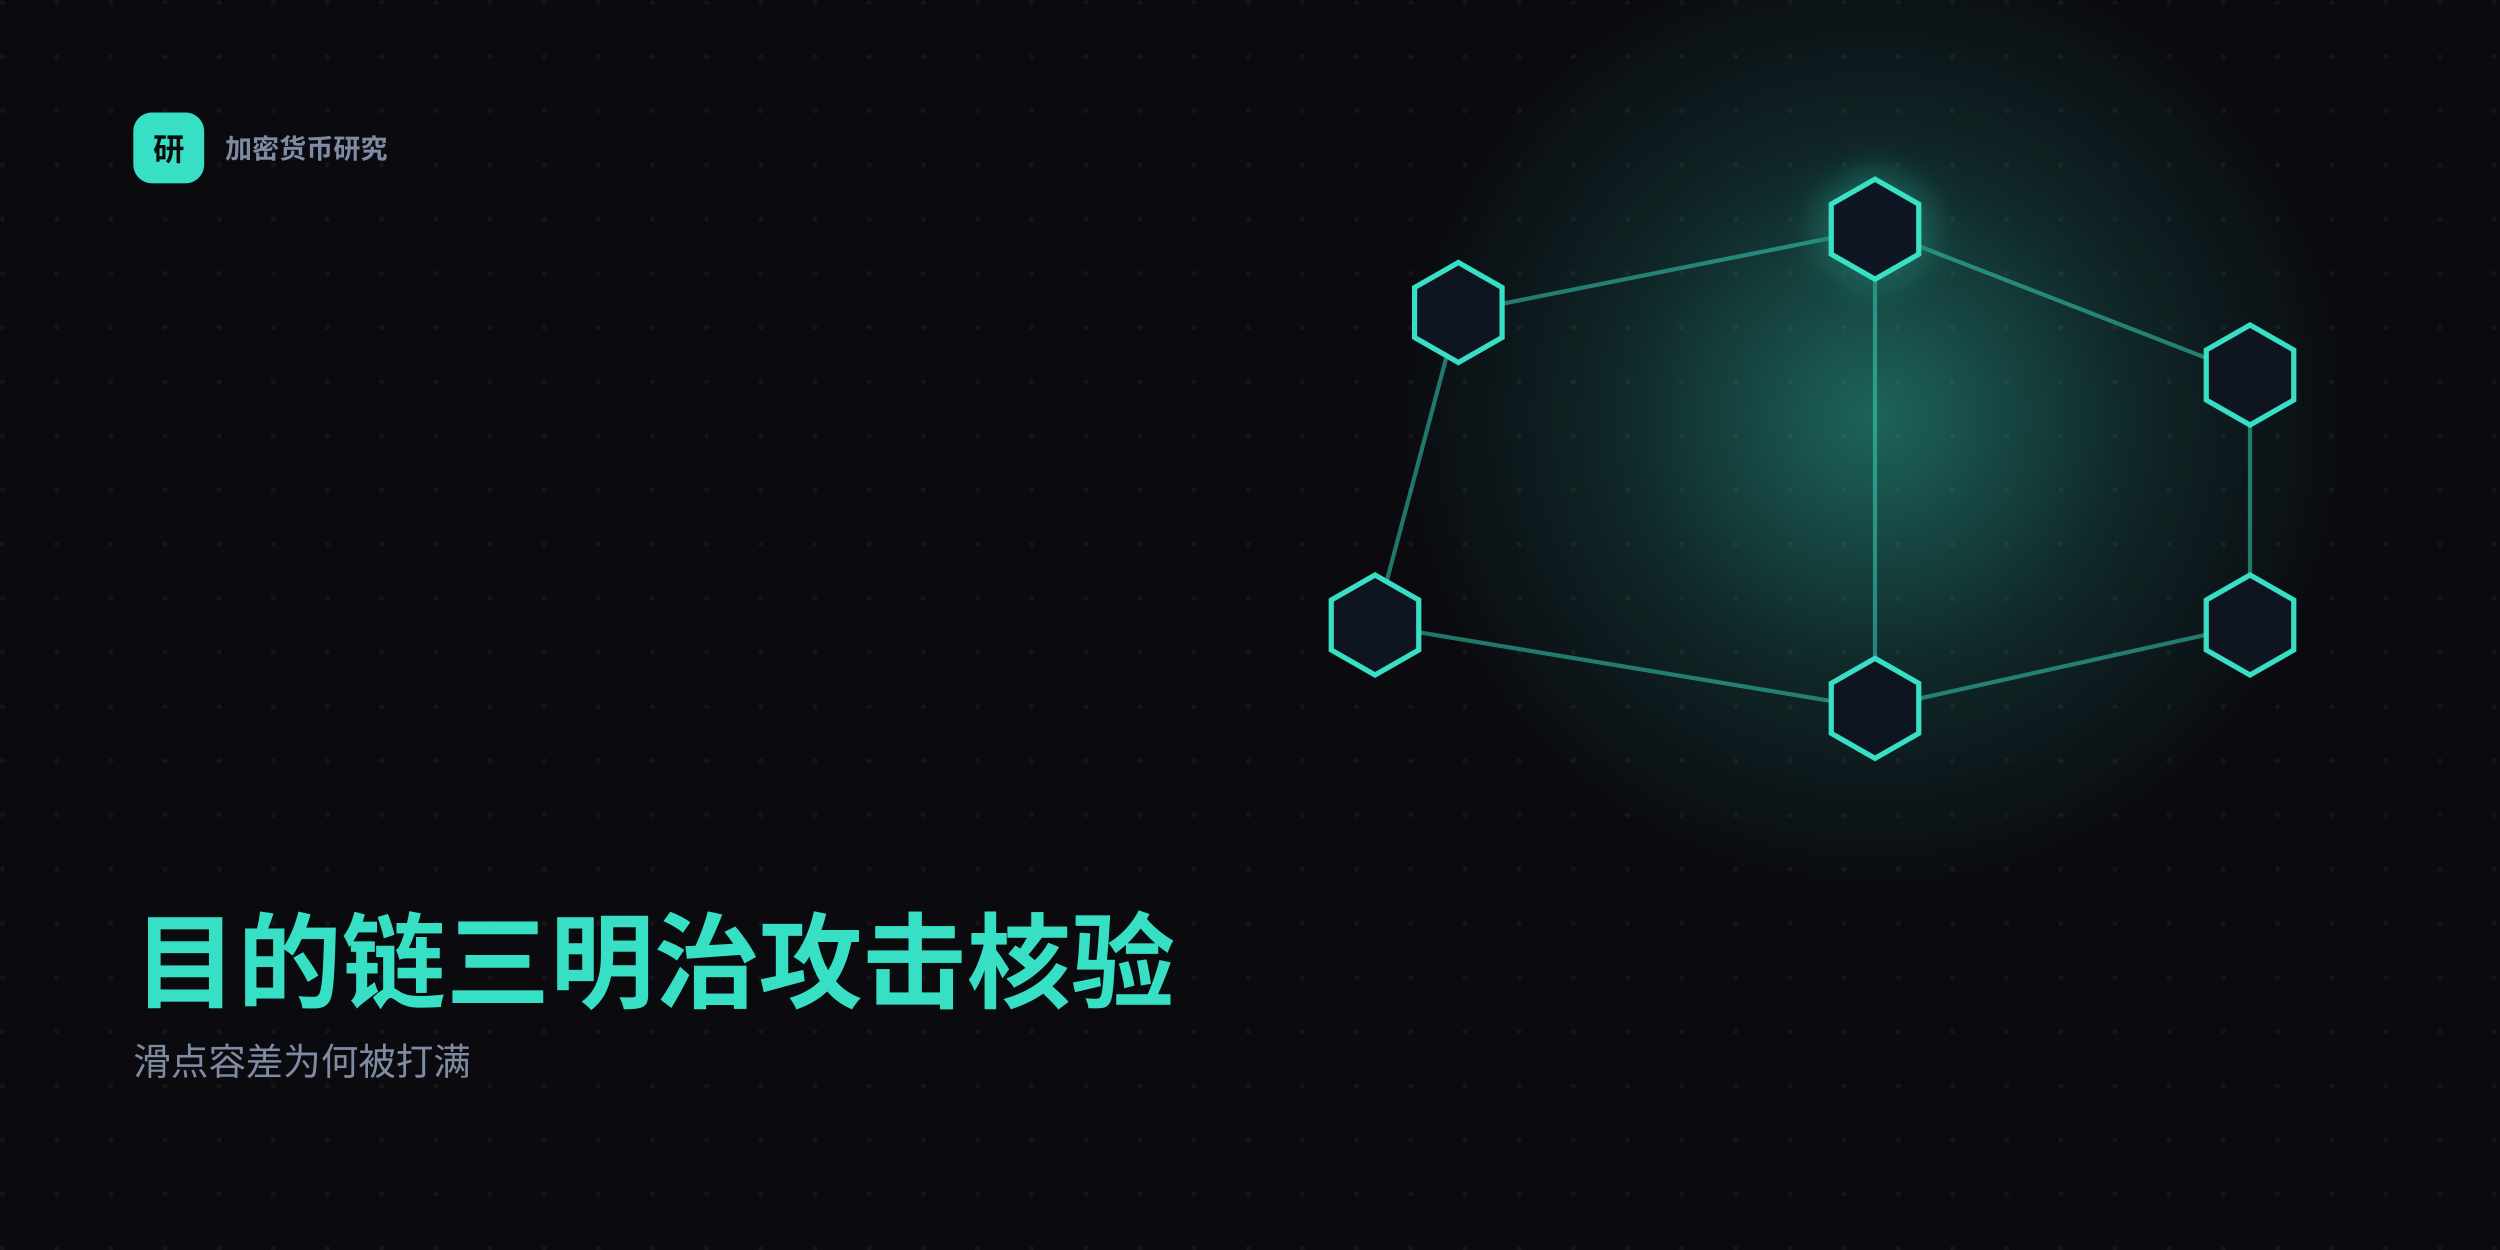
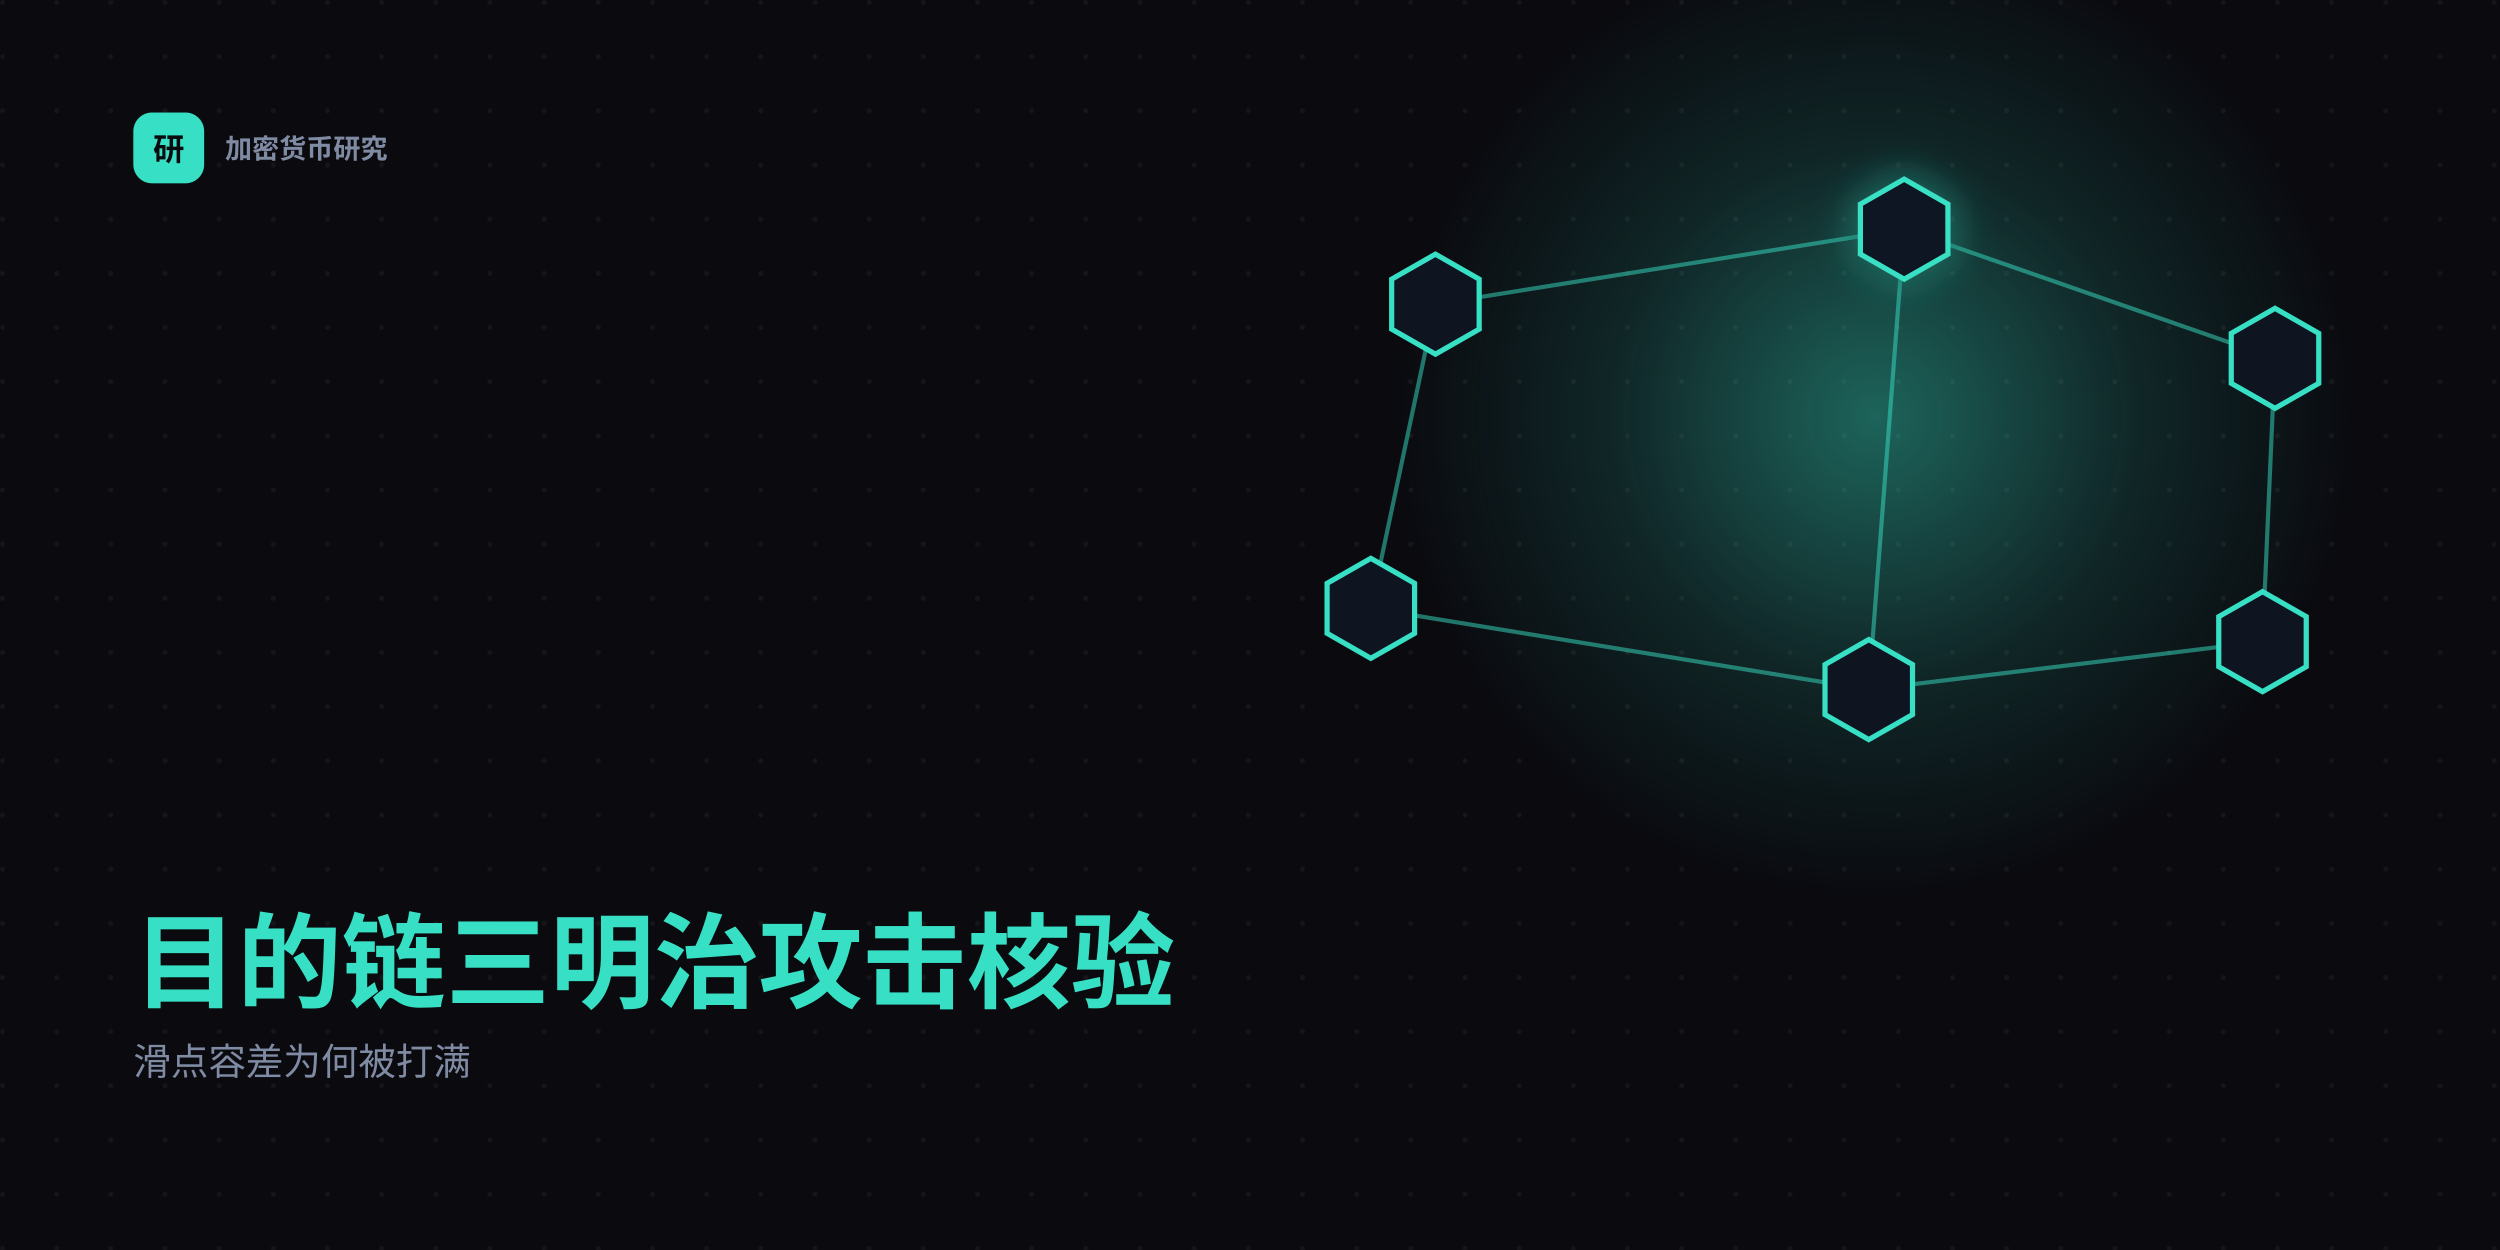
<svg xmlns="http://www.w3.org/2000/svg" viewBox="0 0 1200 600" role="img" aria-label="目的链三明治攻击核验：滑点容差为何被打满 主题配图">
  <defs>
    <radialGradient id="glowcrosschainzh" cx="50%" cy="50%" r="50%">
      <stop offset="0%" stop-color="#37e0c4" stop-opacity="0.42" />
      <stop offset="55%" stop-color="#37e0c4" stop-opacity="0.13" />
      <stop offset="100%" stop-color="#37e0c4" stop-opacity="0" />
    </radialGradient>
    <linearGradient id="barcrosschainzh" x1="0" y1="1" x2="0" y2="0">
      <stop offset="0%" stop-color="#2fb6e0" stop-opacity="0.95" />
      <stop offset="100%" stop-color="#37e0c4" stop-opacity="0.95" />
    </linearGradient>
    <filter id="softcrosschainzh" x="-80%" y="-80%" width="260%" height="260%">
      <feGaussianBlur stdDeviation="9" result="b" />
      <feMerge>
        <feMergeNode in="b" />
        <feMergeNode in="SourceGraphic" />
      </feMerge>
    </filter>
    <pattern id="dotscrosschainzh" width="26" height="26" patternUnits="userSpaceOnUse">
      <circle cx="1.2" cy="1.2" r="1.2" fill="#ffffff" fill-opacity="0.05" />
    </pattern>
  </defs>
  <rect width="1200" height="600" fill="#0a0a0f" />
  <rect width="1200" height="600" fill="url(#dotscrosschainzh)" />
  <g transform="translate(64,54)">
    <rect x="0" y="0" width="34" height="34" rx="9" fill="#37e0c4" />
    <text x="17" y="23" font-family="'Segoe UI',Arial,sans-serif" font-size="15" font-weight="700" fill="#0a0a0f" text-anchor="middle">研</text>
    <text x="44" y="22" font-family="'Segoe UI',Arial,sans-serif" font-size="13" font-weight="600" fill="#7f8aa3">加密货币研究</text>
  </g>
  <circle cx="900" cy="200" r="230" fill="url(#glowcrosschainzh)" />
  <g>
-     <line x1="700" y1="150" x2="900" y2="110" stroke="#37e0c4" stroke-width="2" opacity="0.5" />
-     <line x1="900" y1="110" x2="1080" y2="180" stroke="#37e0c4" stroke-width="2" opacity="0.5" />
-     <line x1="700" y1="150" x2="660" y2="300" stroke="#37e0c4" stroke-width="2" opacity="0.5" />
-     <line x1="900" y1="110" x2="900" y2="340" stroke="#37e0c4" stroke-width="2" opacity="0.5" />
-     <line x1="1080" y1="180" x2="1080" y2="300" stroke="#37e0c4" stroke-width="2" opacity="0.5" />
-     <line x1="660" y1="300" x2="900" y2="340" stroke="#37e0c4" stroke-width="2" opacity="0.5" />
-     <line x1="900" y1="340" x2="1080" y2="300" stroke="#37e0c4" stroke-width="2" opacity="0.5" />
-     <g transform="translate(700,150)">
+     <line x1="689" y1="146" x2="914" y2="110" stroke="#37e0c4" stroke-width="2" opacity="0.5" />
+     <line x1="914" y1="110" x2="1092" y2="172" stroke="#37e0c4" stroke-width="2" opacity="0.5" />
+     <line x1="689" y1="146" x2="658" y2="292" stroke="#37e0c4" stroke-width="2" opacity="0.5" />
+     <line x1="914" y1="110" x2="897" y2="331" stroke="#37e0c4" stroke-width="2" opacity="0.5" />
+     <line x1="1092" y1="172" x2="1086" y2="308" stroke="#37e0c4" stroke-width="2" opacity="0.5" />
+     <line x1="658" y1="292" x2="897" y2="331" stroke="#37e0c4" stroke-width="2" opacity="0.5" />
+     <line x1="897" y1="331" x2="1086" y2="308" stroke="#37e0c4" stroke-width="2" opacity="0.5" />
+     <g transform="translate(689,146)">
      <polygon points="0,-24 21,-12 21,12 0,24 -21,12 -21,-12" fill="#0e1420" stroke="#37e0c4" stroke-width="2.5" />
    </g>
-     <g transform="translate(900,110)">
+     <g transform="translate(914,110)">
      <polygon points="0,-24 21,-12 21,12 0,24 -21,12 -21,-12" fill="#0e1420" stroke="#37e0c4" stroke-width="2.5" filter="url(#softcrosschainzh)" />
    </g>
-     <g transform="translate(1080,180)">
+     <g transform="translate(1092,172)">
      <polygon points="0,-24 21,-12 21,12 0,24 -21,12 -21,-12" fill="#0e1420" stroke="#37e0c4" stroke-width="2.5" />
    </g>
-     <g transform="translate(660,300)">
+     <g transform="translate(658,292)">
      <polygon points="0,-24 21,-12 21,12 0,24 -21,12 -21,-12" fill="#0e1420" stroke="#37e0c4" stroke-width="2.5" />
    </g>
-     <g transform="translate(900,340)">
+     <g transform="translate(897,331)">
      <polygon points="0,-24 21,-12 21,12 0,24 -21,12 -21,-12" fill="#0e1420" stroke="#37e0c4" stroke-width="2.5" />
    </g>
-     <g transform="translate(1080,300)">
+     <g transform="translate(1086,308)">
      <polygon points="0,-24 21,-12 21,12 0,24 -21,12 -21,-12" fill="#0e1420" stroke="#37e0c4" stroke-width="2.5" />
    </g>
  </g>
  <g font-family="'Segoe UI',Arial,sans-serif" font-weight="800">
    <text font-size="50" fill="#37e0c4">
      <tspan x="64" y="480">目的链三明治攻击核验</tspan>
    </text>
  </g>
  <text x="64" y="516" font-family="'Segoe UI',Arial,sans-serif" font-size="18" fill="#7f8aa3">滑点容差为何被打满</text>
</svg>
